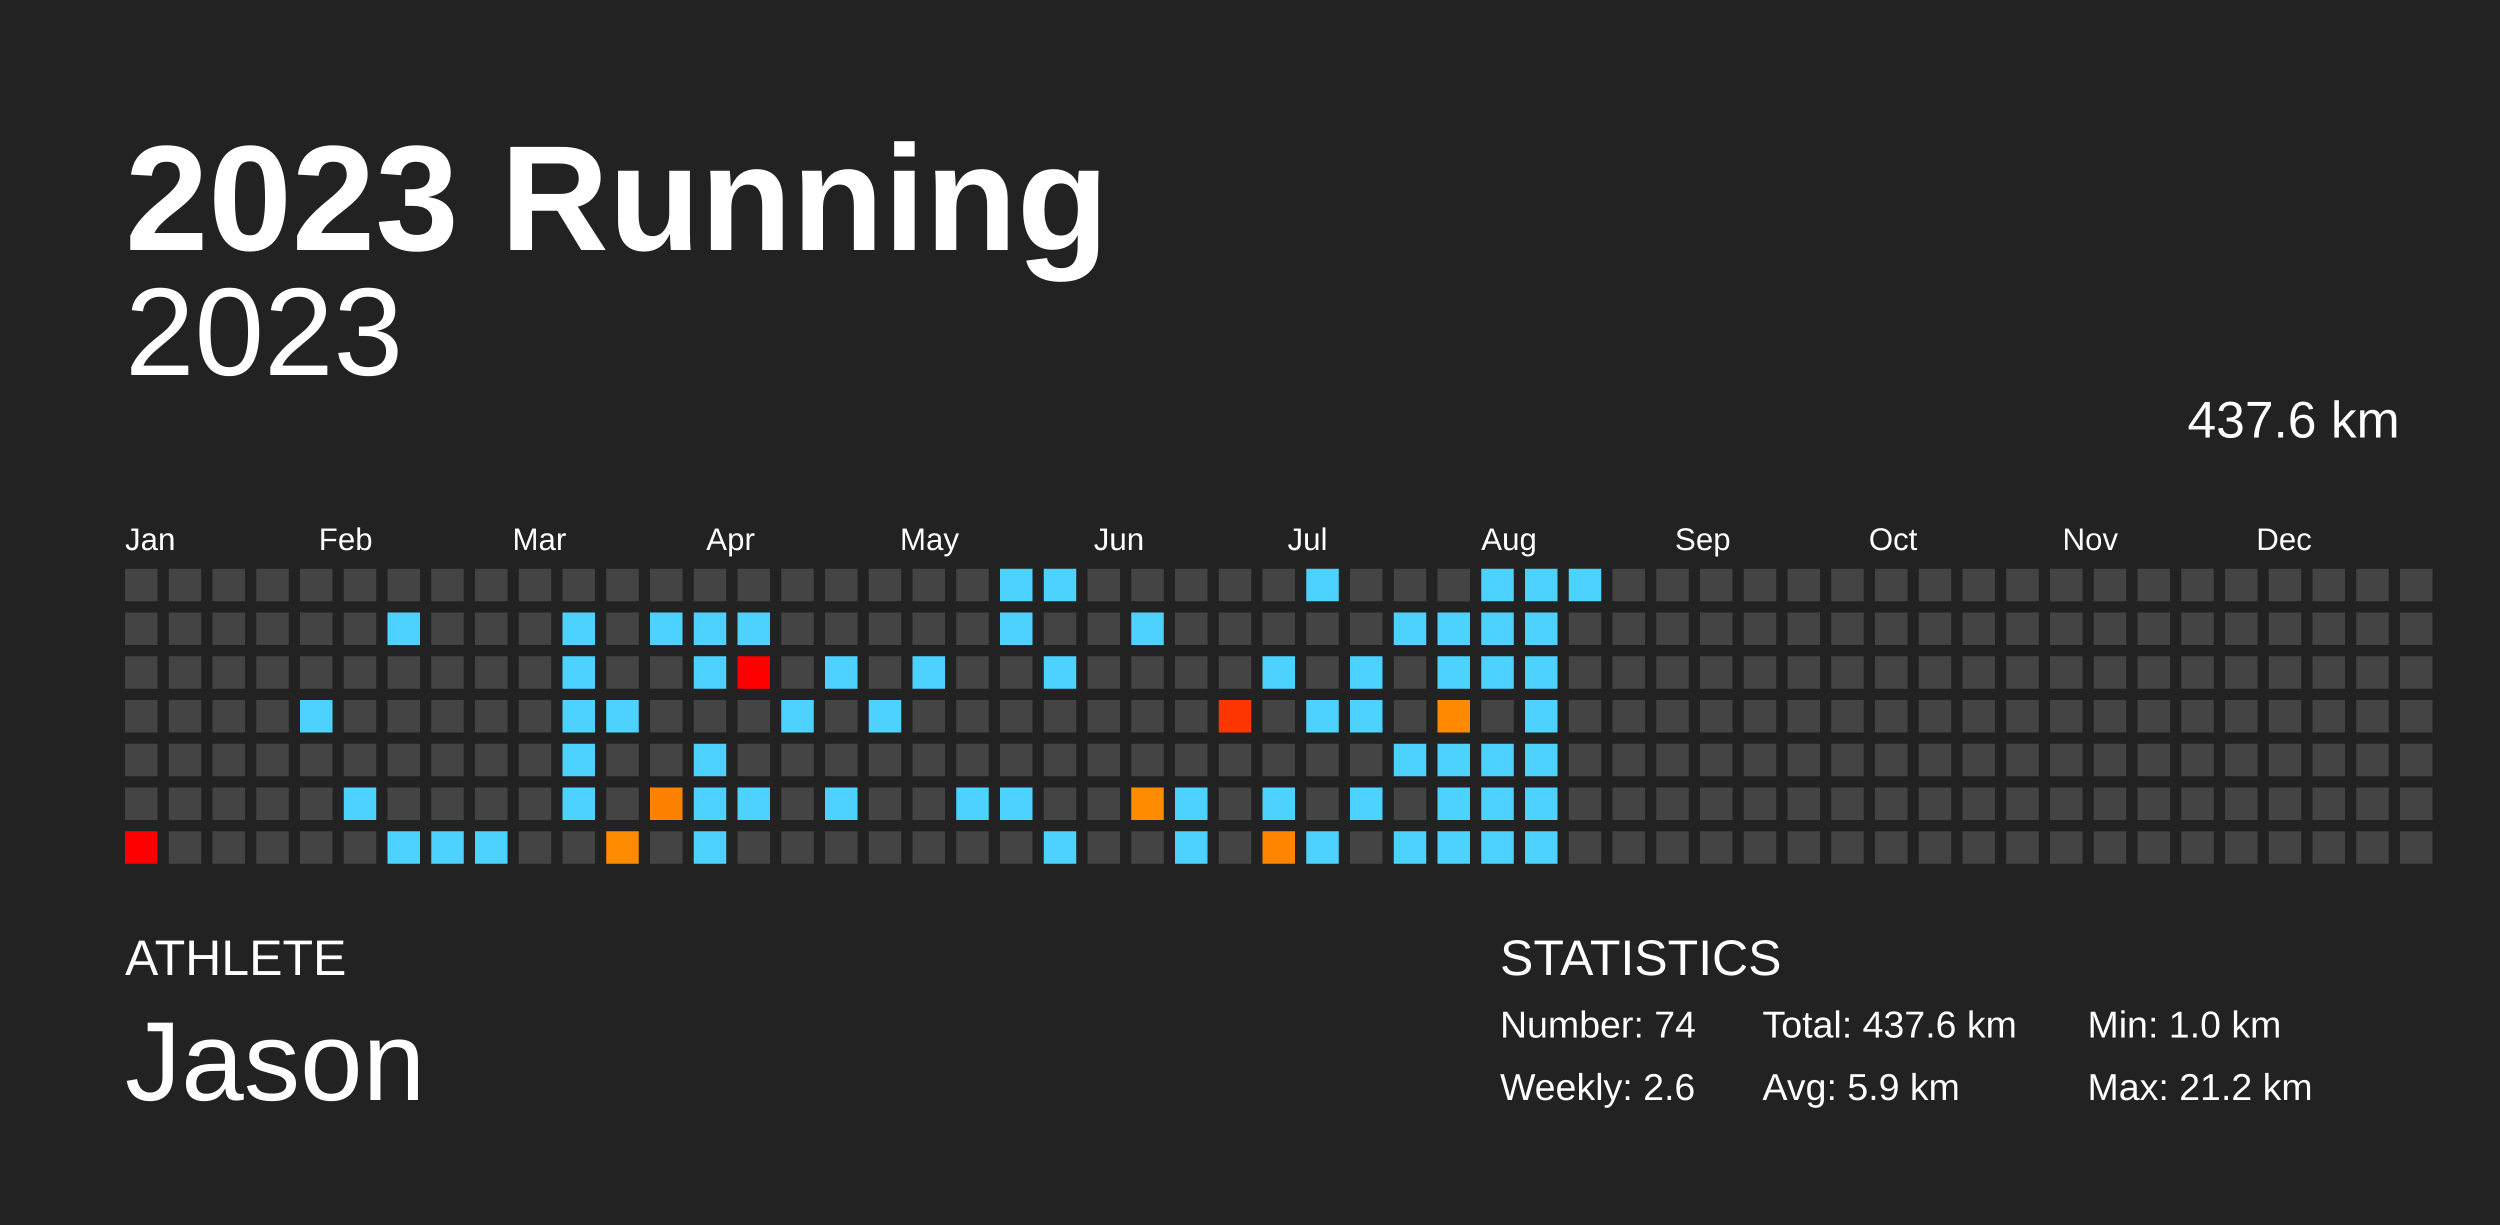
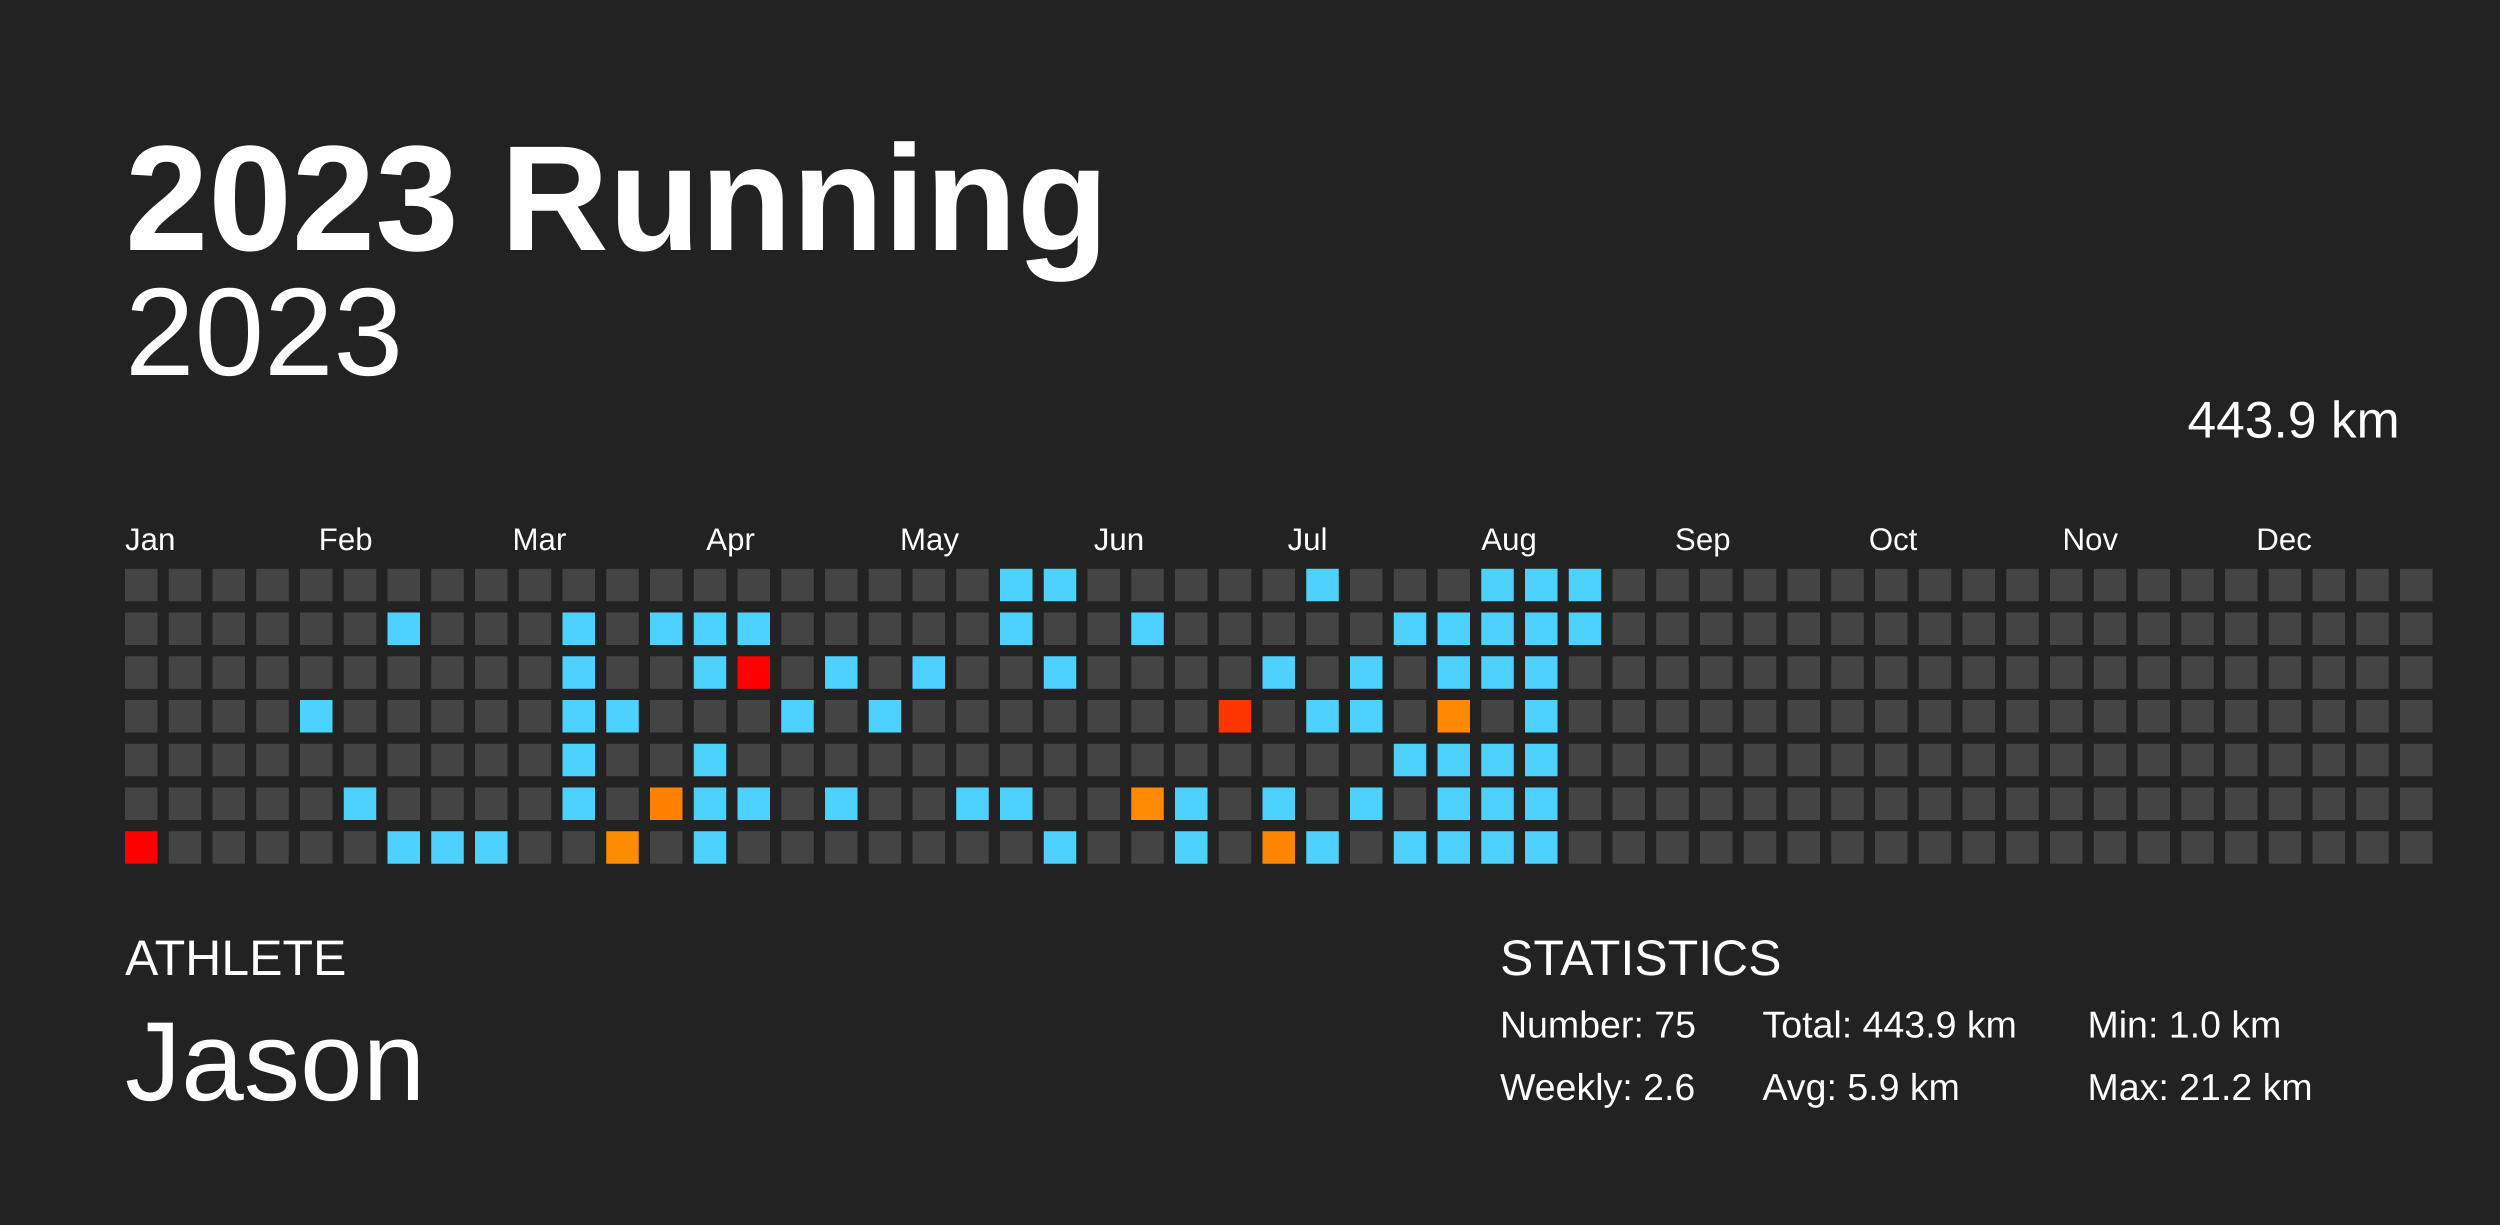
<svg xmlns="http://www.w3.org/2000/svg" baseProfile="full" height="98mm" version="1.1" viewBox="0,0,200,98" width="200mm">
  <defs />
  <rect fill="#222222" height="98" width="200" x="0" y="0" />
  <text fill="#FFFFFF" style="font-size:12px; font-family:Arial; font-weight:bold;" x="10" y="20">2023 Running</text>
  <text fill="#FFFFFF" style="font-size:4px; font-family:Arial" x="10" y="78">ATHLETE</text>
  <text fill="#FFFFFF" style="font-size:9px; font-family:Arial" x="10" y="88">Jason</text>
  <text fill="#FFFFFF" style="font-size:4px; font-family:Arial" x="120" y="78">STATISTICS</text>
-   <text fill="#FFFFFF" style="font-size:3px; font-family:Arial" x="120" y="83">Number: 74</text>
+   <text fill="#FFFFFF" style="font-size:3px; font-family:Arial" x="120" y="83">Number: 75</text>
  <text fill="#FFFFFF" style="font-size:3px; font-family:Arial" x="120" y="88">Weekly: 2.6</text>
-   <text fill="#FFFFFF" style="font-size:3px; font-family:Arial" x="141" y="83">Total: 437.6 km</text>
+   <text fill="#FFFFFF" style="font-size:3px; font-family:Arial" x="141" y="83">Total: 443.9 km</text>
  <text fill="#FFFFFF" style="font-size:3px; font-family:Arial" x="141" y="88">Avg: 5.9 km</text>
  <text fill="#FFFFFF" style="font-size:3px; font-family:Arial" x="167" y="83">Min: 1.0 km</text>
  <text fill="#FFFFFF" style="font-size:3px; font-family:Arial" x="167" y="88">Max: 21.2 km</text>
  <text alignment-baseline="hanging" fill="#FFFFFF" style="font-size:10.0px; font-family:Arial;" x="10" y="30">2023</text>
-   <text alignment-baseline="hanging" fill="#FFFFFF" style="font-size:4.125px; font-family:Arial;" x="175" y="35">437.6 km</text>
+   <text alignment-baseline="hanging" fill="#FFFFFF" style="font-size:4.125px; font-family:Arial;" x="175" y="35">443.9 km</text>
  <text fill="#FFFFFF" style="font-size:2.5px; font-family:Arial" x="10.0" y="44">Jan</text>
  <text fill="#FFFFFF" style="font-size:2.5px; font-family:Arial" x="25.5" y="44">Feb</text>
  <text fill="#FFFFFF" style="font-size:2.5px; font-family:Arial" x="41.0" y="44">Mar</text>
  <text fill="#FFFFFF" style="font-size:2.5px; font-family:Arial" x="56.5" y="44">Apr</text>
  <text fill="#FFFFFF" style="font-size:2.5px; font-family:Arial" x="72.0" y="44">May</text>
  <text fill="#FFFFFF" style="font-size:2.5px; font-family:Arial" x="87.5" y="44">Jun</text>
  <text fill="#FFFFFF" style="font-size:2.5px; font-family:Arial" x="103.0" y="44">Jul</text>
  <text fill="#FFFFFF" style="font-size:2.5px; font-family:Arial" x="118.5" y="44">Aug</text>
  <text fill="#FFFFFF" style="font-size:2.5px; font-family:Arial" x="134.0" y="44">Sep</text>
  <text fill="#FFFFFF" style="font-size:2.5px; font-family:Arial" x="149.5" y="44">Oct</text>
  <text fill="#FFFFFF" style="font-size:2.5px; font-family:Arial" x="165.0" y="44">Nov</text>
  <text fill="#FFFFFF" style="font-size:2.5px; font-family:Arial" x="180.5" y="44">Dec</text>
  <rect fill="#444444" height="2.6" width="2.6" x="10.0" y="45.5" />
  <rect fill="#444444" height="2.6" width="2.6" x="10.0" y="49.0" />
  <rect fill="#444444" height="2.6" width="2.6" x="10.0" y="52.5" />
  <rect fill="#444444" height="2.6" width="2.6" x="10.0" y="56.0" />
  <rect fill="#444444" height="2.6" width="2.6" x="10.0" y="59.5" />
  <rect fill="#444444" height="2.6" width="2.6" x="10.0" y="63.0" />
  <rect fill="red" height="2.6" width="2.6" x="10.0" y="66.5" />
  <rect fill="#444444" height="2.6" width="2.6" x="13.5" y="45.5" />
  <rect fill="#444444" height="2.6" width="2.6" x="13.5" y="49.0" />
  <rect fill="#444444" height="2.6" width="2.6" x="13.5" y="52.5" />
  <rect fill="#444444" height="2.6" width="2.6" x="13.5" y="56.0" />
  <rect fill="#444444" height="2.6" width="2.6" x="13.5" y="59.5" />
  <rect fill="#444444" height="2.6" width="2.6" x="13.5" y="63.0" />
  <rect fill="#444444" height="2.6" width="2.6" x="13.5" y="66.5" />
  <rect fill="#444444" height="2.6" width="2.6" x="17.0" y="45.5" />
  <rect fill="#444444" height="2.6" width="2.6" x="17.0" y="49.0" />
  <rect fill="#444444" height="2.6" width="2.6" x="17.0" y="52.5" />
  <rect fill="#444444" height="2.6" width="2.6" x="17.0" y="56.0" />
  <rect fill="#444444" height="2.6" width="2.6" x="17.0" y="59.5" />
  <rect fill="#444444" height="2.6" width="2.6" x="17.0" y="63.0" />
  <rect fill="#444444" height="2.6" width="2.6" x="17.0" y="66.5" />
  <rect fill="#444444" height="2.6" width="2.6" x="20.5" y="45.5" />
  <rect fill="#444444" height="2.6" width="2.6" x="20.5" y="49.0" />
  <rect fill="#444444" height="2.6" width="2.6" x="20.5" y="52.5" />
  <rect fill="#444444" height="2.6" width="2.6" x="20.5" y="56.0" />
  <rect fill="#444444" height="2.6" width="2.6" x="20.5" y="59.5" />
  <rect fill="#444444" height="2.6" width="2.6" x="20.5" y="63.0" />
  <rect fill="#444444" height="2.6" width="2.6" x="20.5" y="66.5" />
  <rect fill="#444444" height="2.6" width="2.6" x="24.0" y="45.5" />
  <rect fill="#444444" height="2.6" width="2.6" x="24.0" y="49.0" />
  <rect fill="#444444" height="2.6" width="2.6" x="24.0" y="52.5" />
  <rect fill="#4dd2ff" height="2.6" width="2.6" x="24.0" y="56.0" />
  <rect fill="#444444" height="2.6" width="2.6" x="24.0" y="59.5" />
  <rect fill="#444444" height="2.6" width="2.6" x="24.0" y="63.0" />
  <rect fill="#444444" height="2.6" width="2.6" x="24.0" y="66.5" />
  <rect fill="#444444" height="2.6" width="2.6" x="27.5" y="45.5" />
  <rect fill="#444444" height="2.6" width="2.6" x="27.5" y="49.0" />
  <rect fill="#444444" height="2.6" width="2.6" x="27.5" y="52.5" />
  <rect fill="#444444" height="2.6" width="2.6" x="27.5" y="56.0" />
  <rect fill="#444444" height="2.6" width="2.6" x="27.5" y="59.5" />
  <rect fill="#4dd2ff" height="2.6" width="2.6" x="27.5" y="63.0" />
  <rect fill="#444444" height="2.6" width="2.6" x="27.5" y="66.5" />
  <rect fill="#444444" height="2.6" width="2.6" x="31.0" y="45.5" />
  <rect fill="#4dd2ff" height="2.6" width="2.6" x="31.0" y="49.0" />
  <rect fill="#444444" height="2.6" width="2.6" x="31.0" y="52.5" />
  <rect fill="#444444" height="2.6" width="2.6" x="31.0" y="56.0" />
  <rect fill="#444444" height="2.6" width="2.6" x="31.0" y="59.5" />
  <rect fill="#444444" height="2.6" width="2.6" x="31.0" y="63.0" />
  <rect fill="#4dd2ff" height="2.6" width="2.6" x="31.0" y="66.5" />
  <rect fill="#444444" height="2.6" width="2.6" x="34.5" y="45.5" />
  <rect fill="#444444" height="2.6" width="2.6" x="34.5" y="49.0" />
  <rect fill="#444444" height="2.6" width="2.6" x="34.5" y="52.5" />
  <rect fill="#444444" height="2.6" width="2.6" x="34.5" y="56.0" />
  <rect fill="#444444" height="2.6" width="2.6" x="34.5" y="59.5" />
  <rect fill="#444444" height="2.6" width="2.6" x="34.5" y="63.0" />
  <rect fill="#4dd2ff" height="2.6" width="2.6" x="34.5" y="66.5" />
  <rect fill="#444444" height="2.6" width="2.6" x="38.0" y="45.5" />
  <rect fill="#444444" height="2.6" width="2.6" x="38.0" y="49.0" />
  <rect fill="#444444" height="2.6" width="2.6" x="38.0" y="52.5" />
  <rect fill="#444444" height="2.6" width="2.6" x="38.0" y="56.0" />
  <rect fill="#444444" height="2.6" width="2.6" x="38.0" y="59.5" />
  <rect fill="#444444" height="2.6" width="2.6" x="38.0" y="63.0" />
  <rect fill="#4dd2ff" height="2.6" width="2.6" x="38.0" y="66.5" />
  <rect fill="#444444" height="2.6" width="2.6" x="41.5" y="45.5" />
  <rect fill="#444444" height="2.6" width="2.6" x="41.5" y="49.0" />
  <rect fill="#444444" height="2.6" width="2.6" x="41.5" y="52.5" />
  <rect fill="#444444" height="2.6" width="2.6" x="41.5" y="56.0" />
  <rect fill="#444444" height="2.6" width="2.6" x="41.5" y="59.5" />
  <rect fill="#444444" height="2.6" width="2.6" x="41.5" y="63.0" />
  <rect fill="#444444" height="2.6" width="2.6" x="41.5" y="66.5" />
  <rect fill="#444444" height="2.6" width="2.6" x="45.0" y="45.5" />
  <rect fill="#4dd2ff" height="2.6" width="2.6" x="45.0" y="49.0" />
  <rect fill="#4dd2ff" height="2.6" width="2.6" x="45.0" y="52.5" />
  <rect fill="#4dd2ff" height="2.6" width="2.6" x="45.0" y="56.0" />
  <rect fill="#4dd2ff" height="2.6" width="2.6" x="45.0" y="59.5" />
  <rect fill="#4dd2ff" height="2.6" width="2.6" x="45.0" y="63.0" />
  <rect fill="#444444" height="2.6" width="2.6" x="45.0" y="66.5" />
  <rect fill="#444444" height="2.6" width="2.6" x="48.5" y="45.5" />
  <rect fill="#444444" height="2.6" width="2.6" x="48.5" y="49.0" />
  <rect fill="#444444" height="2.6" width="2.6" x="48.5" y="52.5" />
  <rect fill="#4dd2ff" height="2.6" width="2.6" x="48.5" y="56.0" />
  <rect fill="#444444" height="2.6" width="2.6" x="48.5" y="59.5" />
  <rect fill="#444444" height="2.6" width="2.6" x="48.5" y="63.0" />
  <rect fill="#ff8b00" height="2.6" width="2.6" x="48.5" y="66.5" />
  <rect fill="#444444" height="2.6" width="2.6" x="52.0" y="45.5" />
  <rect fill="#4dd2ff" height="2.6" width="2.6" x="52.0" y="49.0" />
  <rect fill="#444444" height="2.6" width="2.6" x="52.0" y="52.5" />
  <rect fill="#444444" height="2.6" width="2.6" x="52.0" y="56.0" />
  <rect fill="#444444" height="2.6" width="2.6" x="52.0" y="59.5" />
  <rect fill="#ff8100" height="2.6" width="2.6" x="52.0" y="63.0" />
  <rect fill="#444444" height="2.6" width="2.6" x="52.0" y="66.5" />
  <rect fill="#444444" height="2.6" width="2.6" x="55.5" y="45.5" />
  <rect fill="#4dd2ff" height="2.6" width="2.6" x="55.5" y="49.0" />
  <rect fill="#4dd2ff" height="2.6" width="2.6" x="55.5" y="52.5" />
  <rect fill="#444444" height="2.6" width="2.6" x="55.5" y="56.0" />
  <rect fill="#4dd2ff" height="2.6" width="2.6" x="55.5" y="59.5" />
  <rect fill="#4dd2ff" height="2.6" width="2.6" x="55.5" y="63.0" />
  <rect fill="#4dd2ff" height="2.6" width="2.6" x="55.5" y="66.5" />
  <rect fill="#444444" height="2.6" width="2.6" x="59.0" y="45.5" />
  <rect fill="#4dd2ff" height="2.6" width="2.6" x="59.0" y="49.0" />
  <rect fill="red" height="2.6" width="2.6" x="59.0" y="52.5" />
  <rect fill="#444444" height="2.6" width="2.6" x="59.0" y="56.0" />
  <rect fill="#444444" height="2.6" width="2.6" x="59.0" y="59.5" />
  <rect fill="#4dd2ff" height="2.6" width="2.6" x="59.0" y="63.0" />
  <rect fill="#444444" height="2.6" width="2.6" x="59.0" y="66.5" />
  <rect fill="#444444" height="2.6" width="2.6" x="62.5" y="45.5" />
  <rect fill="#444444" height="2.6" width="2.6" x="62.5" y="49.0" />
  <rect fill="#444444" height="2.6" width="2.6" x="62.5" y="52.5" />
  <rect fill="#4dd2ff" height="2.6" width="2.6" x="62.5" y="56.0" />
  <rect fill="#444444" height="2.6" width="2.6" x="62.5" y="59.5" />
  <rect fill="#444444" height="2.6" width="2.6" x="62.5" y="63.0" />
  <rect fill="#444444" height="2.6" width="2.6" x="62.5" y="66.5" />
  <rect fill="#444444" height="2.6" width="2.6" x="66.0" y="45.5" />
  <rect fill="#444444" height="2.6" width="2.6" x="66.0" y="49.0" />
  <rect fill="#4dd2ff" height="2.6" width="2.6" x="66.0" y="52.5" />
  <rect fill="#444444" height="2.6" width="2.6" x="66.0" y="56.0" />
  <rect fill="#444444" height="2.6" width="2.6" x="66.0" y="59.5" />
  <rect fill="#4dd2ff" height="2.6" width="2.6" x="66.0" y="63.0" />
  <rect fill="#444444" height="2.6" width="2.6" x="66.0" y="66.5" />
  <rect fill="#444444" height="2.6" width="2.6" x="69.5" y="45.5" />
  <rect fill="#444444" height="2.6" width="2.6" x="69.5" y="49.0" />
  <rect fill="#444444" height="2.6" width="2.6" x="69.5" y="52.5" />
  <rect fill="#4dd2ff" height="2.6" width="2.6" x="69.5" y="56.0" />
  <rect fill="#444444" height="2.6" width="2.6" x="69.5" y="59.5" />
  <rect fill="#444444" height="2.6" width="2.6" x="69.5" y="63.0" />
  <rect fill="#444444" height="2.6" width="2.6" x="69.5" y="66.5" />
  <rect fill="#444444" height="2.6" width="2.6" x="73.0" y="45.5" />
  <rect fill="#444444" height="2.6" width="2.6" x="73.0" y="49.0" />
  <rect fill="#4dd2ff" height="2.6" width="2.6" x="73.0" y="52.5" />
  <rect fill="#444444" height="2.6" width="2.6" x="73.0" y="56.0" />
  <rect fill="#444444" height="2.6" width="2.6" x="73.0" y="59.5" />
  <rect fill="#444444" height="2.6" width="2.6" x="73.0" y="63.0" />
  <rect fill="#444444" height="2.6" width="2.6" x="73.0" y="66.5" />
  <rect fill="#444444" height="2.6" width="2.6" x="76.5" y="45.5" />
  <rect fill="#444444" height="2.6" width="2.6" x="76.5" y="49.0" />
  <rect fill="#444444" height="2.6" width="2.6" x="76.5" y="52.5" />
  <rect fill="#444444" height="2.6" width="2.6" x="76.5" y="56.0" />
  <rect fill="#444444" height="2.6" width="2.6" x="76.5" y="59.5" />
  <rect fill="#4dd2ff" height="2.6" width="2.6" x="76.5" y="63.0" />
  <rect fill="#444444" height="2.6" width="2.6" x="76.5" y="66.5" />
  <rect fill="#4dd2ff" height="2.6" width="2.6" x="80.0" y="45.5" />
  <rect fill="#4dd2ff" height="2.6" width="2.6" x="80.0" y="49.0" />
  <rect fill="#444444" height="2.6" width="2.6" x="80.0" y="52.5" />
  <rect fill="#444444" height="2.6" width="2.6" x="80.0" y="56.0" />
  <rect fill="#444444" height="2.6" width="2.6" x="80.0" y="59.5" />
  <rect fill="#4dd2ff" height="2.6" width="2.6" x="80.0" y="63.0" />
  <rect fill="#444444" height="2.6" width="2.6" x="80.0" y="66.5" />
  <rect fill="#4dd2ff" height="2.6" width="2.6" x="83.5" y="45.5" />
  <rect fill="#444444" height="2.6" width="2.6" x="83.5" y="49.0" />
  <rect fill="#4dd2ff" height="2.6" width="2.6" x="83.5" y="52.5" />
  <rect fill="#444444" height="2.6" width="2.6" x="83.5" y="56.0" />
  <rect fill="#444444" height="2.6" width="2.6" x="83.5" y="59.5" />
  <rect fill="#444444" height="2.6" width="2.6" x="83.5" y="63.0" />
  <rect fill="#4dd2ff" height="2.6" width="2.6" x="83.5" y="66.5" />
  <rect fill="#444444" height="2.6" width="2.6" x="87.0" y="45.5" />
  <rect fill="#444444" height="2.6" width="2.6" x="87.0" y="49.0" />
  <rect fill="#444444" height="2.6" width="2.6" x="87.0" y="52.5" />
  <rect fill="#444444" height="2.6" width="2.6" x="87.0" y="56.0" />
  <rect fill="#444444" height="2.6" width="2.6" x="87.0" y="59.5" />
  <rect fill="#444444" height="2.6" width="2.6" x="87.0" y="63.0" />
  <rect fill="#444444" height="2.6" width="2.6" x="87.0" y="66.5" />
  <rect fill="#444444" height="2.6" width="2.6" x="90.5" y="45.5" />
  <rect fill="#4dd2ff" height="2.6" width="2.6" x="90.5" y="49.0" />
  <rect fill="#444444" height="2.6" width="2.6" x="90.5" y="52.5" />
  <rect fill="#444444" height="2.6" width="2.6" x="90.5" y="56.0" />
  <rect fill="#444444" height="2.6" width="2.6" x="90.5" y="59.5" />
  <rect fill="#ff8b00" height="2.6" width="2.6" x="90.5" y="63.0" />
  <rect fill="#444444" height="2.6" width="2.6" x="90.5" y="66.5" />
  <rect fill="#444444" height="2.6" width="2.6" x="94.0" y="45.5" />
  <rect fill="#444444" height="2.6" width="2.6" x="94.0" y="49.0" />
  <rect fill="#444444" height="2.6" width="2.6" x="94.0" y="52.5" />
  <rect fill="#444444" height="2.6" width="2.6" x="94.0" y="56.0" />
  <rect fill="#444444" height="2.6" width="2.6" x="94.0" y="59.5" />
  <rect fill="#4dd2ff" height="2.6" width="2.6" x="94.0" y="63.0" />
  <rect fill="#4dd2ff" height="2.6" width="2.6" x="94.0" y="66.5" />
  <rect fill="#444444" height="2.6" width="2.6" x="97.5" y="45.5" />
  <rect fill="#444444" height="2.6" width="2.6" x="97.5" y="49.0" />
  <rect fill="#444444" height="2.6" width="2.6" x="97.5" y="52.5" />
  <rect fill="#ff3600" height="2.6" width="2.6" x="97.5" y="56.0" />
  <rect fill="#444444" height="2.6" width="2.6" x="97.5" y="59.5" />
  <rect fill="#444444" height="2.6" width="2.6" x="97.5" y="63.0" />
  <rect fill="#444444" height="2.6" width="2.6" x="97.5" y="66.5" />
  <rect fill="#444444" height="2.6" width="2.6" x="101.0" y="45.5" />
  <rect fill="#444444" height="2.6" width="2.6" x="101.0" y="49.0" />
  <rect fill="#4dd2ff" height="2.6" width="2.6" x="101.0" y="52.5" />
  <rect fill="#444444" height="2.6" width="2.6" x="101.0" y="56.0" />
  <rect fill="#444444" height="2.6" width="2.6" x="101.0" y="59.5" />
  <rect fill="#4dd2ff" height="2.6" width="2.6" x="101.0" y="63.0" />
  <rect fill="#ff8500" height="2.6" width="2.6" x="101.0" y="66.5" />
  <rect fill="#4dd2ff" height="2.6" width="2.6" x="104.5" y="45.5" />
  <rect fill="#444444" height="2.6" width="2.6" x="104.5" y="49.0" />
  <rect fill="#444444" height="2.6" width="2.6" x="104.5" y="52.5" />
  <rect fill="#4dd2ff" height="2.6" width="2.6" x="104.5" y="56.0" />
  <rect fill="#444444" height="2.6" width="2.6" x="104.5" y="59.5" />
  <rect fill="#444444" height="2.6" width="2.6" x="104.5" y="63.0" />
  <rect fill="#4dd2ff" height="2.6" width="2.6" x="104.5" y="66.5" />
  <rect fill="#444444" height="2.6" width="2.6" x="108.0" y="45.5" />
  <rect fill="#444444" height="2.6" width="2.6" x="108.0" y="49.0" />
  <rect fill="#4dd2ff" height="2.6" width="2.6" x="108.0" y="52.5" />
  <rect fill="#4dd2ff" height="2.6" width="2.6" x="108.0" y="56.0" />
  <rect fill="#444444" height="2.6" width="2.6" x="108.0" y="59.5" />
  <rect fill="#4dd2ff" height="2.6" width="2.6" x="108.0" y="63.0" />
  <rect fill="#444444" height="2.6" width="2.6" x="108.0" y="66.5" />
  <rect fill="#444444" height="2.6" width="2.6" x="111.5" y="45.5" />
  <rect fill="#4dd2ff" height="2.6" width="2.6" x="111.5" y="49.0" />
  <rect fill="#444444" height="2.6" width="2.6" x="111.5" y="52.5" />
  <rect fill="#444444" height="2.6" width="2.6" x="111.5" y="56.0" />
  <rect fill="#4dd2ff" height="2.6" width="2.6" x="111.5" y="59.5" />
  <rect fill="#444444" height="2.6" width="2.6" x="111.5" y="63.0" />
  <rect fill="#4dd2ff" height="2.6" width="2.6" x="111.5" y="66.5" />
  <rect fill="#444444" height="2.6" width="2.6" x="115.0" y="45.5" />
  <rect fill="#4dd2ff" height="2.6" width="2.6" x="115.0" y="49.0" />
  <rect fill="#4dd2ff" height="2.6" width="2.6" x="115.0" y="52.5" />
  <rect fill="#ff8900" height="2.6" width="2.6" x="115.0" y="56.0" />
  <rect fill="#4dd2ff" height="2.6" width="2.6" x="115.0" y="59.5" />
  <rect fill="#4dd2ff" height="2.6" width="2.6" x="115.0" y="63.0" />
  <rect fill="#4dd2ff" height="2.6" width="2.6" x="115.0" y="66.5" />
  <rect fill="#4dd2ff" height="2.6" width="2.6" x="118.5" y="45.5" />
  <rect fill="#4dd2ff" height="2.6" width="2.6" x="118.5" y="49.0" />
  <rect fill="#4dd2ff" height="2.6" width="2.6" x="118.5" y="52.5" />
  <rect fill="#444444" height="2.6" width="2.6" x="118.5" y="56.0" />
  <rect fill="#4dd2ff" height="2.6" width="2.6" x="118.5" y="59.5" />
  <rect fill="#4dd2ff" height="2.6" width="2.6" x="118.5" y="63.0" />
  <rect fill="#4dd2ff" height="2.6" width="2.6" x="118.5" y="66.5" />
  <rect fill="#4dd2ff" height="2.6" width="2.6" x="122.0" y="45.5" />
  <rect fill="#4dd2ff" height="2.6" width="2.6" x="122.0" y="49.0" />
  <rect fill="#4dd2ff" height="2.6" width="2.6" x="122.0" y="52.5" />
  <rect fill="#4dd2ff" height="2.6" width="2.6" x="122.0" y="56.0" />
  <rect fill="#4dd2ff" height="2.6" width="2.6" x="122.0" y="59.5" />
  <rect fill="#4dd2ff" height="2.6" width="2.6" x="122.0" y="63.0" />
  <rect fill="#4dd2ff" height="2.6" width="2.6" x="122.0" y="66.5" />
  <rect fill="#4dd2ff" height="2.6" width="2.6" x="125.5" y="45.5" />
-   <rect fill="#444444" height="2.6" width="2.6" x="125.5" y="49.0" />
+   <rect fill="#4dd2ff" height="2.6" width="2.6" x="125.5" y="49.0" />
  <rect fill="#444444" height="2.6" width="2.6" x="125.5" y="52.5" />
  <rect fill="#444444" height="2.6" width="2.6" x="125.5" y="56.0" />
  <rect fill="#444444" height="2.6" width="2.6" x="125.5" y="59.5" />
  <rect fill="#444444" height="2.6" width="2.6" x="125.5" y="63.0" />
  <rect fill="#444444" height="2.6" width="2.6" x="125.5" y="66.5" />
  <rect fill="#444444" height="2.6" width="2.6" x="129.0" y="45.5" />
  <rect fill="#444444" height="2.6" width="2.6" x="129.0" y="49.0" />
  <rect fill="#444444" height="2.6" width="2.6" x="129.0" y="52.5" />
  <rect fill="#444444" height="2.6" width="2.6" x="129.0" y="56.0" />
  <rect fill="#444444" height="2.6" width="2.6" x="129.0" y="59.5" />
  <rect fill="#444444" height="2.6" width="2.6" x="129.0" y="63.0" />
  <rect fill="#444444" height="2.6" width="2.6" x="129.0" y="66.5" />
  <rect fill="#444444" height="2.6" width="2.6" x="132.5" y="45.5" />
  <rect fill="#444444" height="2.6" width="2.6" x="132.5" y="49.0" />
  <rect fill="#444444" height="2.6" width="2.6" x="132.5" y="52.5" />
  <rect fill="#444444" height="2.6" width="2.6" x="132.5" y="56.0" />
  <rect fill="#444444" height="2.6" width="2.6" x="132.5" y="59.5" />
  <rect fill="#444444" height="2.6" width="2.6" x="132.5" y="63.0" />
  <rect fill="#444444" height="2.6" width="2.6" x="132.5" y="66.5" />
  <rect fill="#444444" height="2.6" width="2.6" x="136.0" y="45.5" />
  <rect fill="#444444" height="2.6" width="2.6" x="136.0" y="49.0" />
  <rect fill="#444444" height="2.6" width="2.6" x="136.0" y="52.5" />
  <rect fill="#444444" height="2.6" width="2.6" x="136.0" y="56.0" />
  <rect fill="#444444" height="2.6" width="2.6" x="136.0" y="59.5" />
  <rect fill="#444444" height="2.6" width="2.6" x="136.0" y="63.0" />
  <rect fill="#444444" height="2.6" width="2.6" x="136.0" y="66.5" />
  <rect fill="#444444" height="2.6" width="2.6" x="139.5" y="45.5" />
  <rect fill="#444444" height="2.6" width="2.6" x="139.5" y="49.0" />
  <rect fill="#444444" height="2.6" width="2.6" x="139.5" y="52.5" />
  <rect fill="#444444" height="2.6" width="2.6" x="139.5" y="56.0" />
  <rect fill="#444444" height="2.6" width="2.6" x="139.5" y="59.5" />
  <rect fill="#444444" height="2.6" width="2.6" x="139.5" y="63.0" />
  <rect fill="#444444" height="2.6" width="2.6" x="139.5" y="66.5" />
  <rect fill="#444444" height="2.6" width="2.6" x="143.0" y="45.5" />
  <rect fill="#444444" height="2.6" width="2.6" x="143.0" y="49.0" />
  <rect fill="#444444" height="2.6" width="2.6" x="143.0" y="52.5" />
  <rect fill="#444444" height="2.6" width="2.6" x="143.0" y="56.0" />
  <rect fill="#444444" height="2.6" width="2.6" x="143.0" y="59.5" />
  <rect fill="#444444" height="2.6" width="2.6" x="143.0" y="63.0" />
  <rect fill="#444444" height="2.6" width="2.6" x="143.0" y="66.5" />
  <rect fill="#444444" height="2.6" width="2.6" x="146.5" y="45.5" />
  <rect fill="#444444" height="2.6" width="2.6" x="146.5" y="49.0" />
  <rect fill="#444444" height="2.6" width="2.6" x="146.5" y="52.5" />
  <rect fill="#444444" height="2.6" width="2.6" x="146.5" y="56.0" />
  <rect fill="#444444" height="2.6" width="2.6" x="146.5" y="59.5" />
  <rect fill="#444444" height="2.6" width="2.6" x="146.5" y="63.0" />
  <rect fill="#444444" height="2.6" width="2.6" x="146.5" y="66.5" />
  <rect fill="#444444" height="2.6" width="2.6" x="150.0" y="45.5" />
  <rect fill="#444444" height="2.6" width="2.6" x="150.0" y="49.0" />
  <rect fill="#444444" height="2.6" width="2.6" x="150.0" y="52.5" />
  <rect fill="#444444" height="2.6" width="2.6" x="150.0" y="56.0" />
  <rect fill="#444444" height="2.6" width="2.6" x="150.0" y="59.5" />
  <rect fill="#444444" height="2.6" width="2.6" x="150.0" y="63.0" />
  <rect fill="#444444" height="2.6" width="2.6" x="150.0" y="66.5" />
  <rect fill="#444444" height="2.6" width="2.6" x="153.5" y="45.5" />
  <rect fill="#444444" height="2.6" width="2.6" x="153.5" y="49.0" />
  <rect fill="#444444" height="2.6" width="2.6" x="153.5" y="52.5" />
  <rect fill="#444444" height="2.6" width="2.6" x="153.5" y="56.0" />
  <rect fill="#444444" height="2.6" width="2.6" x="153.5" y="59.5" />
  <rect fill="#444444" height="2.6" width="2.6" x="153.5" y="63.0" />
  <rect fill="#444444" height="2.6" width="2.6" x="153.5" y="66.5" />
  <rect fill="#444444" height="2.6" width="2.6" x="157.0" y="45.5" />
  <rect fill="#444444" height="2.6" width="2.6" x="157.0" y="49.0" />
  <rect fill="#444444" height="2.6" width="2.6" x="157.0" y="52.5" />
  <rect fill="#444444" height="2.6" width="2.6" x="157.0" y="56.0" />
  <rect fill="#444444" height="2.6" width="2.6" x="157.0" y="59.5" />
  <rect fill="#444444" height="2.6" width="2.6" x="157.0" y="63.0" />
  <rect fill="#444444" height="2.6" width="2.6" x="157.0" y="66.5" />
  <rect fill="#444444" height="2.6" width="2.6" x="160.5" y="45.5" />
  <rect fill="#444444" height="2.6" width="2.6" x="160.5" y="49.0" />
  <rect fill="#444444" height="2.6" width="2.6" x="160.5" y="52.5" />
  <rect fill="#444444" height="2.6" width="2.6" x="160.5" y="56.0" />
  <rect fill="#444444" height="2.6" width="2.6" x="160.5" y="59.5" />
  <rect fill="#444444" height="2.6" width="2.6" x="160.5" y="63.0" />
  <rect fill="#444444" height="2.6" width="2.6" x="160.5" y="66.5" />
  <rect fill="#444444" height="2.6" width="2.6" x="164.0" y="45.5" />
  <rect fill="#444444" height="2.6" width="2.6" x="164.0" y="49.0" />
  <rect fill="#444444" height="2.6" width="2.6" x="164.0" y="52.5" />
  <rect fill="#444444" height="2.6" width="2.6" x="164.0" y="56.0" />
  <rect fill="#444444" height="2.6" width="2.6" x="164.0" y="59.5" />
  <rect fill="#444444" height="2.6" width="2.6" x="164.0" y="63.0" />
  <rect fill="#444444" height="2.6" width="2.6" x="164.0" y="66.5" />
  <rect fill="#444444" height="2.6" width="2.6" x="167.5" y="45.5" />
  <rect fill="#444444" height="2.6" width="2.6" x="167.5" y="49.0" />
  <rect fill="#444444" height="2.6" width="2.6" x="167.5" y="52.5" />
  <rect fill="#444444" height="2.6" width="2.6" x="167.5" y="56.0" />
  <rect fill="#444444" height="2.6" width="2.6" x="167.5" y="59.5" />
  <rect fill="#444444" height="2.6" width="2.6" x="167.5" y="63.0" />
  <rect fill="#444444" height="2.6" width="2.6" x="167.5" y="66.5" />
  <rect fill="#444444" height="2.6" width="2.6" x="171.0" y="45.5" />
  <rect fill="#444444" height="2.6" width="2.6" x="171.0" y="49.0" />
  <rect fill="#444444" height="2.6" width="2.6" x="171.0" y="52.5" />
  <rect fill="#444444" height="2.6" width="2.6" x="171.0" y="56.0" />
  <rect fill="#444444" height="2.6" width="2.6" x="171.0" y="59.5" />
  <rect fill="#444444" height="2.6" width="2.6" x="171.0" y="63.0" />
  <rect fill="#444444" height="2.6" width="2.6" x="171.0" y="66.5" />
  <rect fill="#444444" height="2.6" width="2.6" x="174.5" y="45.5" />
  <rect fill="#444444" height="2.6" width="2.6" x="174.5" y="49.0" />
  <rect fill="#444444" height="2.6" width="2.6" x="174.5" y="52.5" />
  <rect fill="#444444" height="2.6" width="2.6" x="174.5" y="56.0" />
  <rect fill="#444444" height="2.6" width="2.6" x="174.5" y="59.5" />
  <rect fill="#444444" height="2.6" width="2.6" x="174.5" y="63.0" />
  <rect fill="#444444" height="2.6" width="2.6" x="174.5" y="66.5" />
  <rect fill="#444444" height="2.6" width="2.6" x="178.0" y="45.5" />
  <rect fill="#444444" height="2.6" width="2.6" x="178.0" y="49.0" />
  <rect fill="#444444" height="2.6" width="2.6" x="178.0" y="52.5" />
  <rect fill="#444444" height="2.6" width="2.6" x="178.0" y="56.0" />
  <rect fill="#444444" height="2.6" width="2.6" x="178.0" y="59.5" />
  <rect fill="#444444" height="2.6" width="2.6" x="178.0" y="63.0" />
  <rect fill="#444444" height="2.6" width="2.6" x="178.0" y="66.5" />
  <rect fill="#444444" height="2.6" width="2.6" x="181.5" y="45.5" />
  <rect fill="#444444" height="2.6" width="2.6" x="181.5" y="49.0" />
  <rect fill="#444444" height="2.6" width="2.6" x="181.5" y="52.5" />
  <rect fill="#444444" height="2.6" width="2.6" x="181.5" y="56.0" />
  <rect fill="#444444" height="2.6" width="2.6" x="181.5" y="59.5" />
  <rect fill="#444444" height="2.6" width="2.6" x="181.5" y="63.0" />
  <rect fill="#444444" height="2.6" width="2.6" x="181.5" y="66.5" />
  <rect fill="#444444" height="2.6" width="2.6" x="185.0" y="45.5" />
  <rect fill="#444444" height="2.6" width="2.6" x="185.0" y="49.0" />
  <rect fill="#444444" height="2.6" width="2.6" x="185.0" y="52.5" />
  <rect fill="#444444" height="2.6" width="2.6" x="185.0" y="56.0" />
  <rect fill="#444444" height="2.6" width="2.6" x="185.0" y="59.5" />
  <rect fill="#444444" height="2.6" width="2.6" x="185.0" y="63.0" />
  <rect fill="#444444" height="2.6" width="2.6" x="185.0" y="66.5" />
  <rect fill="#444444" height="2.6" width="2.6" x="188.5" y="45.5" />
  <rect fill="#444444" height="2.6" width="2.6" x="188.5" y="49.0" />
  <rect fill="#444444" height="2.6" width="2.6" x="188.5" y="52.5" />
  <rect fill="#444444" height="2.6" width="2.6" x="188.5" y="56.0" />
  <rect fill="#444444" height="2.6" width="2.6" x="188.5" y="59.5" />
  <rect fill="#444444" height="2.6" width="2.6" x="188.5" y="63.0" />
  <rect fill="#444444" height="2.6" width="2.6" x="188.5" y="66.5" />
  <rect fill="#444444" height="2.6" width="2.6" x="192.0" y="45.5" />
  <rect fill="#444444" height="2.6" width="2.6" x="192.0" y="49.0" />
  <rect fill="#444444" height="2.6" width="2.6" x="192.0" y="52.5" />
  <rect fill="#444444" height="2.6" width="2.6" x="192.0" y="56.0" />
  <rect fill="#444444" height="2.6" width="2.6" x="192.0" y="59.5" />
  <rect fill="#444444" height="2.6" width="2.6" x="192.0" y="63.0" />
  <rect fill="#444444" height="2.6" width="2.6" x="192.0" y="66.5" />
</svg>
